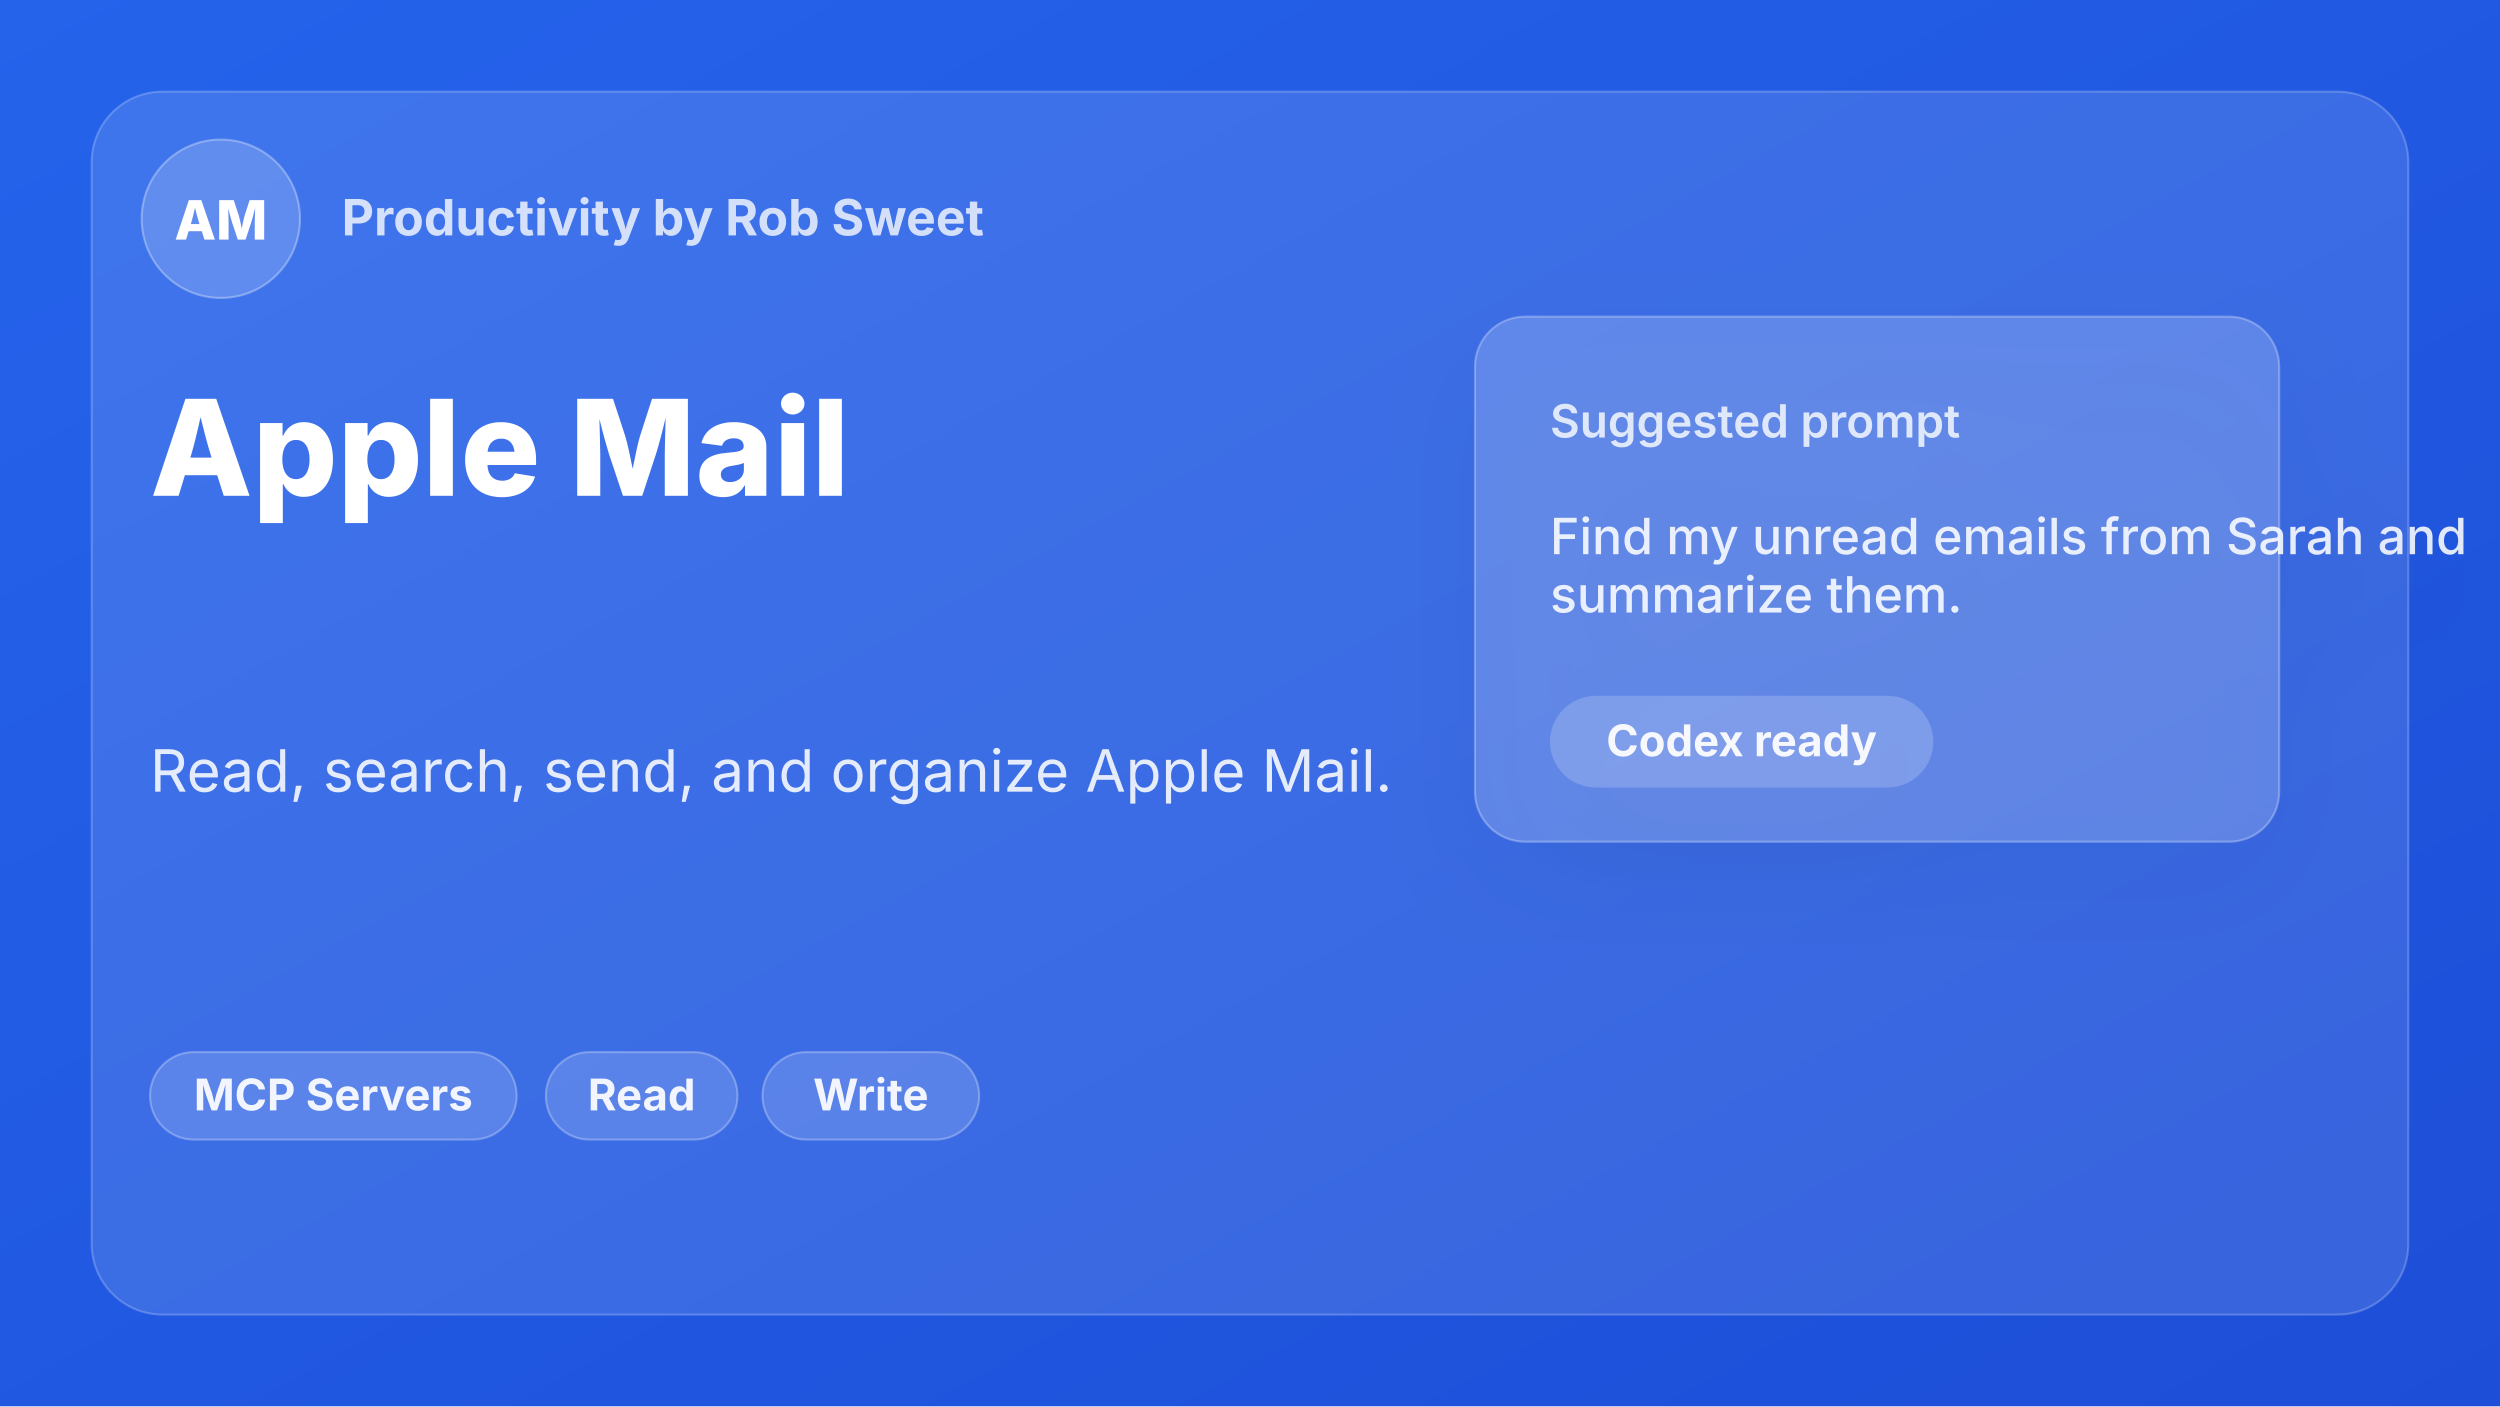
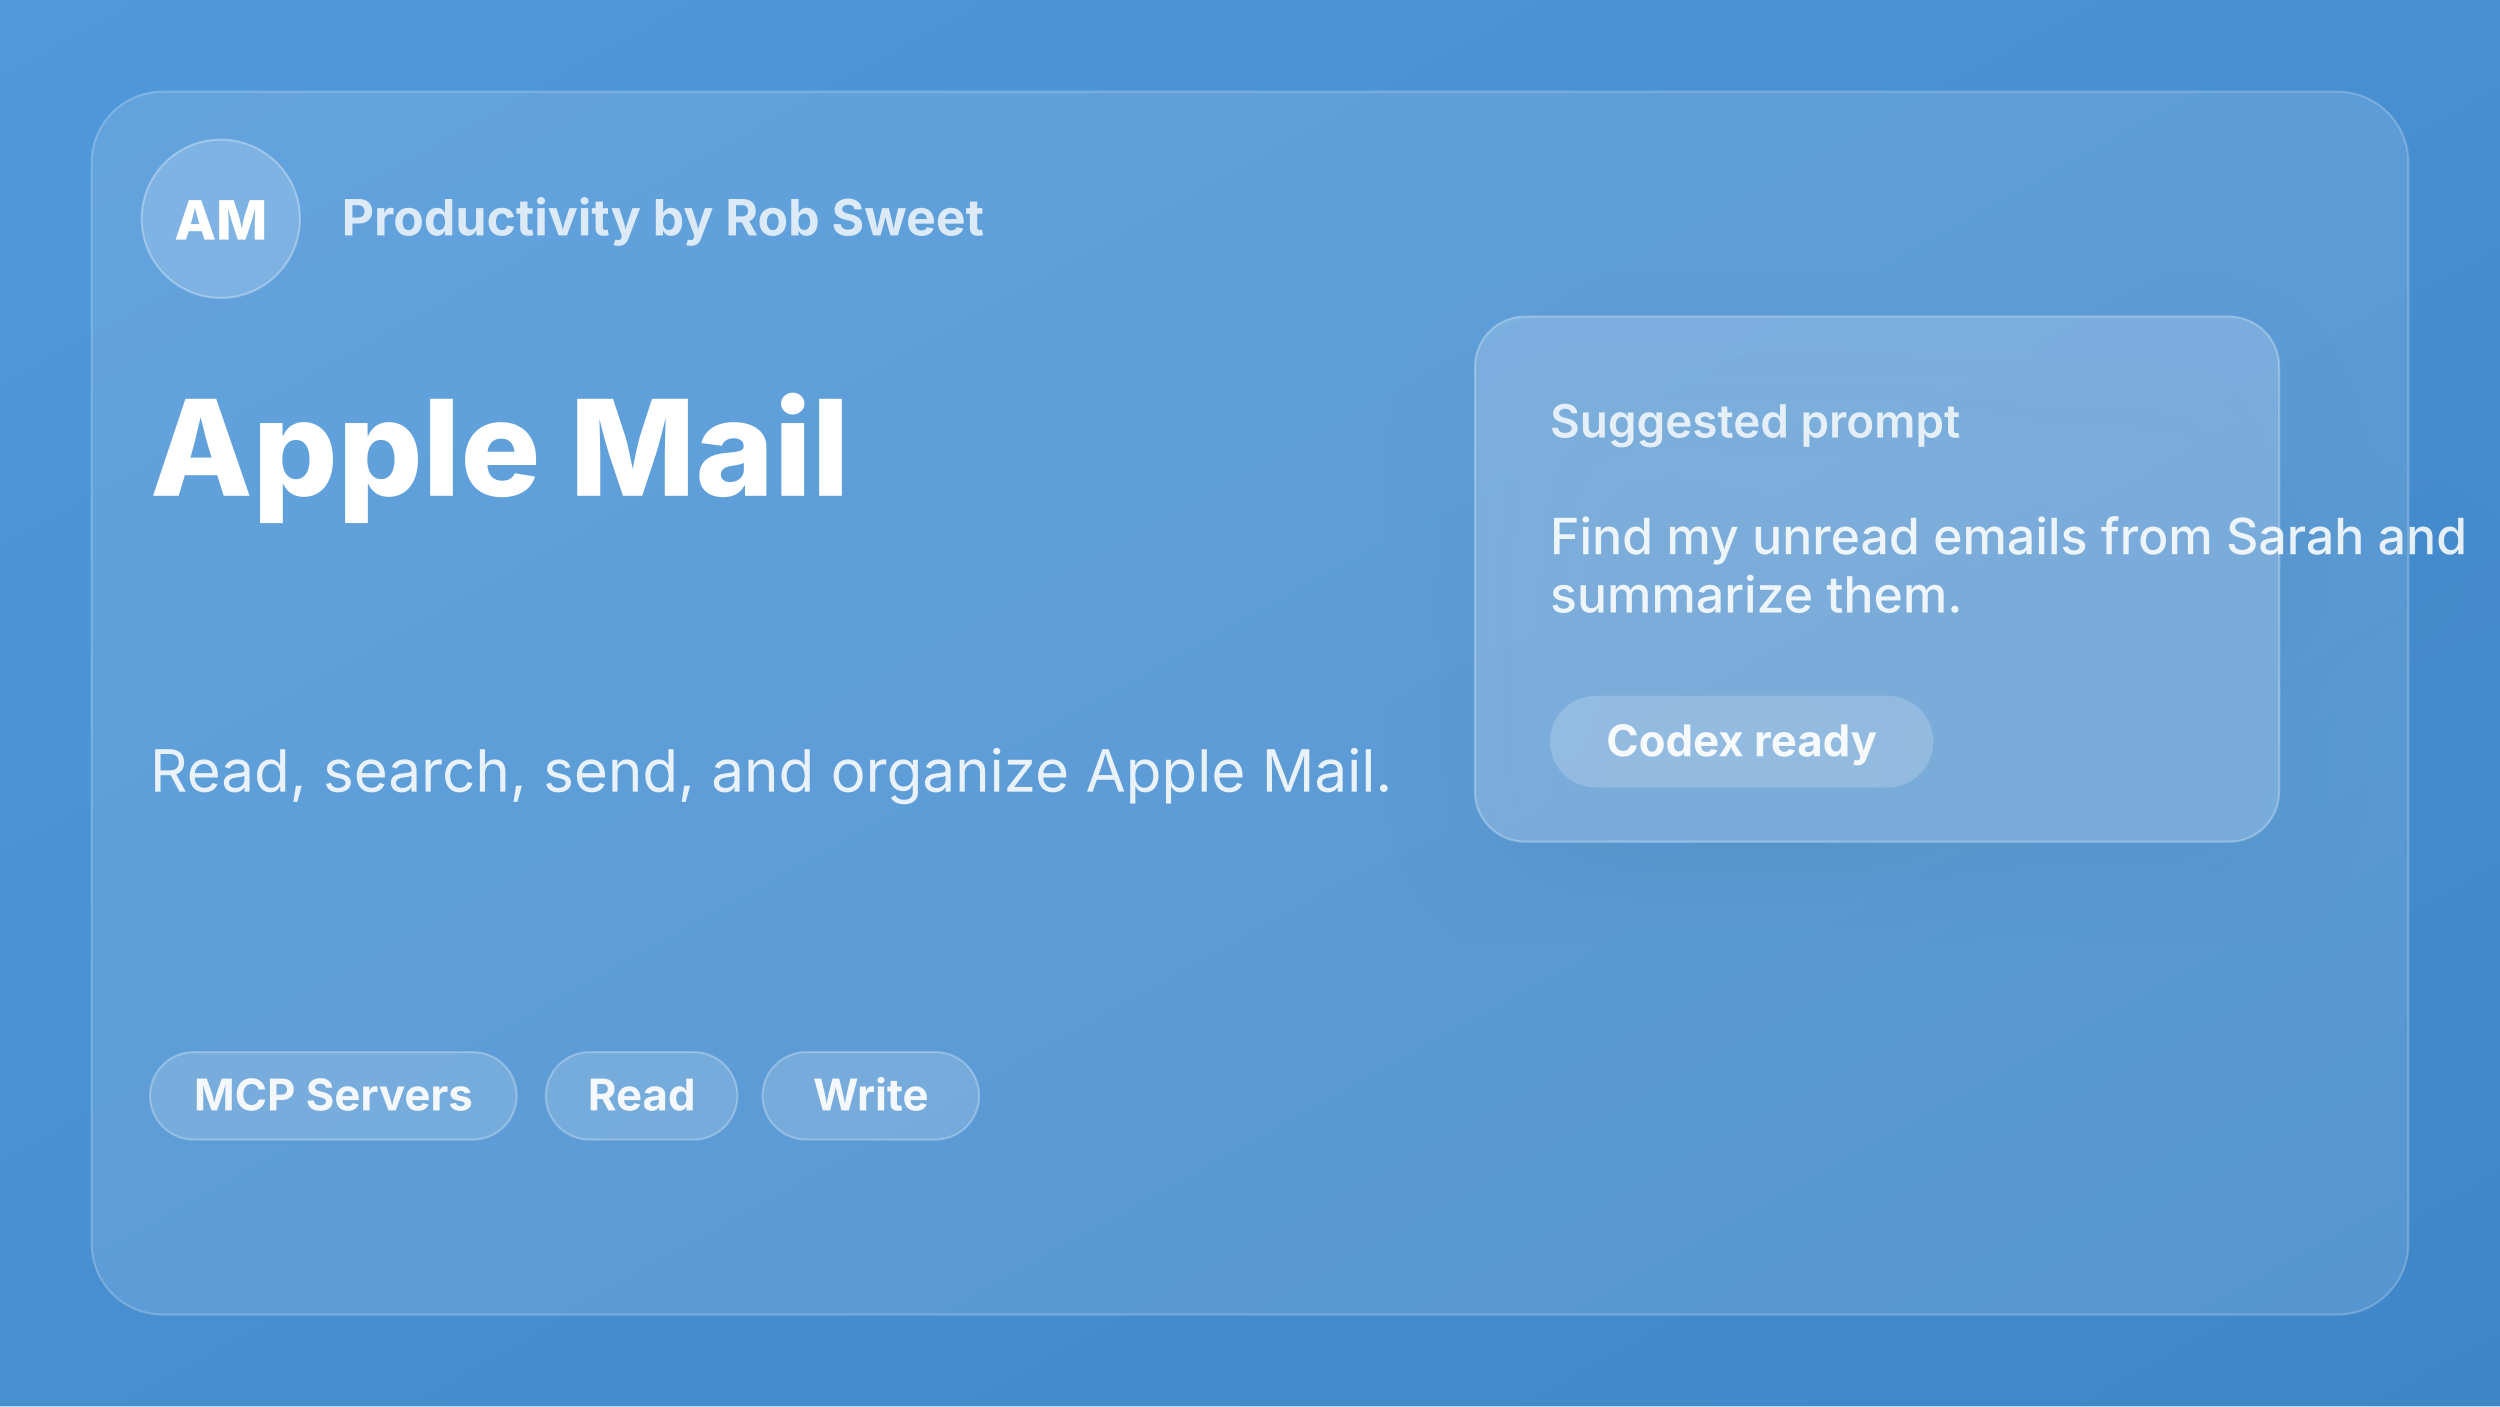
<svg xmlns="http://www.w3.org/2000/svg" width="1200" height="675" viewBox="0 0 1200 675" role="img" aria-labelledby="title desc">
  <defs>
    <linearGradient id="bg" x1="0" y1="0" x2="1" y2="1">
-       <stop offset="0" stop-color="#2563eb" />
-       <stop offset="1" stop-color="#1d4ed8" />
+       <stop offset="0" stop-color="#4f98da" />
+       <stop offset="1" stop-color="#3f86c8" />
    </linearGradient>
    <filter id="shadow" x="-20%" y="-20%" width="140%" height="140%">
      <feDropShadow dx="0" dy="22" stdDeviation="28" flood-color="#000000" flood-opacity="0.18" />
    </filter>
  </defs>
  <style>
    text { font-family: -apple-system, BlinkMacSystemFont, "Segoe UI", sans-serif; fill: #ffffff; }
    .eyebrow { font-size: 24px; font-weight: 650; opacity: .78; }
    .title { font-size: 64px; font-weight: 760; letter-spacing: 0; }
    .body { font-size: 28px; font-weight: 430; opacity: .86; }
    .chip { font-size: 21px; font-weight: 650; opacity: .92; }
    .small { font-size: 22px; font-weight: 620; opacity: .8; }
    .prompt { font-size: 24px; font-weight: 520; opacity: .86; }
  </style>
  <rect width="1200" height="675" fill="url(#bg)" />
  <rect x="44" y="44" width="1112" height="587" rx="34" fill="#ffffff" fill-opacity="0.12" stroke="#ffffff" stroke-opacity="0.22" />
  <circle cx="106" cy="105" r="38" fill="#ffffff" fill-opacity="0.18" stroke="#ffffff" stroke-opacity="0.32" />
  <text x="106" y="115" text-anchor="middle" style="font-size:26px;font-weight:760">AM</text>
  <text x="164" y="113" class="eyebrow">Productivity by Rob Sweet</text>
  <text x="72" y="238" class="title">
    <tspan x="72" dy="0">Apple Mail</tspan>
  </text>
  <text x="72" y="380" class="body">
    <tspan x="72" dy="0">Read, search, send, and organize Apple Mail.</tspan>
  </text>
  <rect x="72" y="505" width="176" height="42" rx="21" fill="#ffffff" fill-opacity="0.16" stroke="#ffffff" stroke-opacity="0.28" />
  <text x="160" y="533" text-anchor="middle" class="chip">MCP Servers</text>
  <rect x="262" y="505" width="92" height="42" rx="21" fill="#ffffff" fill-opacity="0.16" stroke="#ffffff" stroke-opacity="0.28" />
  <text x="308" y="533" text-anchor="middle" class="chip">Read</text>
  <rect x="366" y="505" width="104" height="42" rx="21" fill="#ffffff" fill-opacity="0.16" stroke="#ffffff" stroke-opacity="0.28" />
  <text x="418" y="533" text-anchor="middle" class="chip">Write</text>
  <g filter="url(#shadow)">
    <rect x="708" y="152" width="386" height="252" rx="24" fill="#ffffff" fill-opacity="0.18" stroke="#ffffff" stroke-opacity="0.28" />
    <text x="744" y="210" class="small">Suggested prompt</text>
    <text x="744" y="266" class="prompt">
      <tspan x="744" dy="0">Find my unread emails from Sarah and</tspan>
      <tspan x="744" dy="28">summarize them.</tspan>
    </text>
    <rect x="744" y="334" width="184" height="44" rx="22" fill="#ffffff" fill-opacity="0.18" />
    <text x="836" y="363" text-anchor="middle" class="chip">Codex ready</text>
  </g>
</svg>
